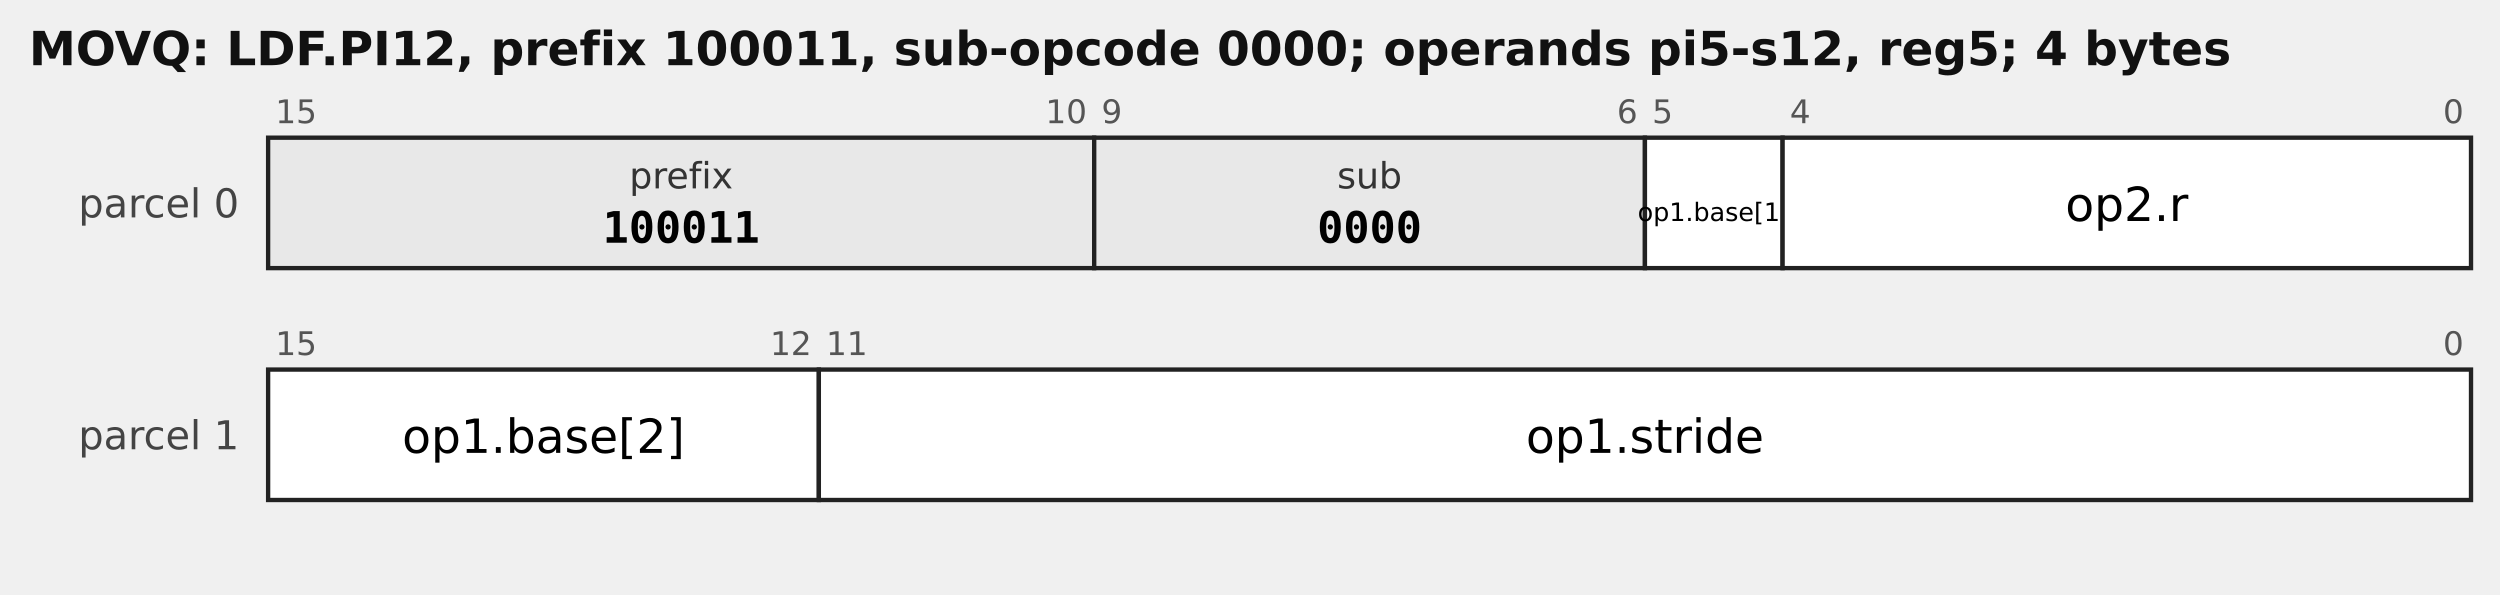
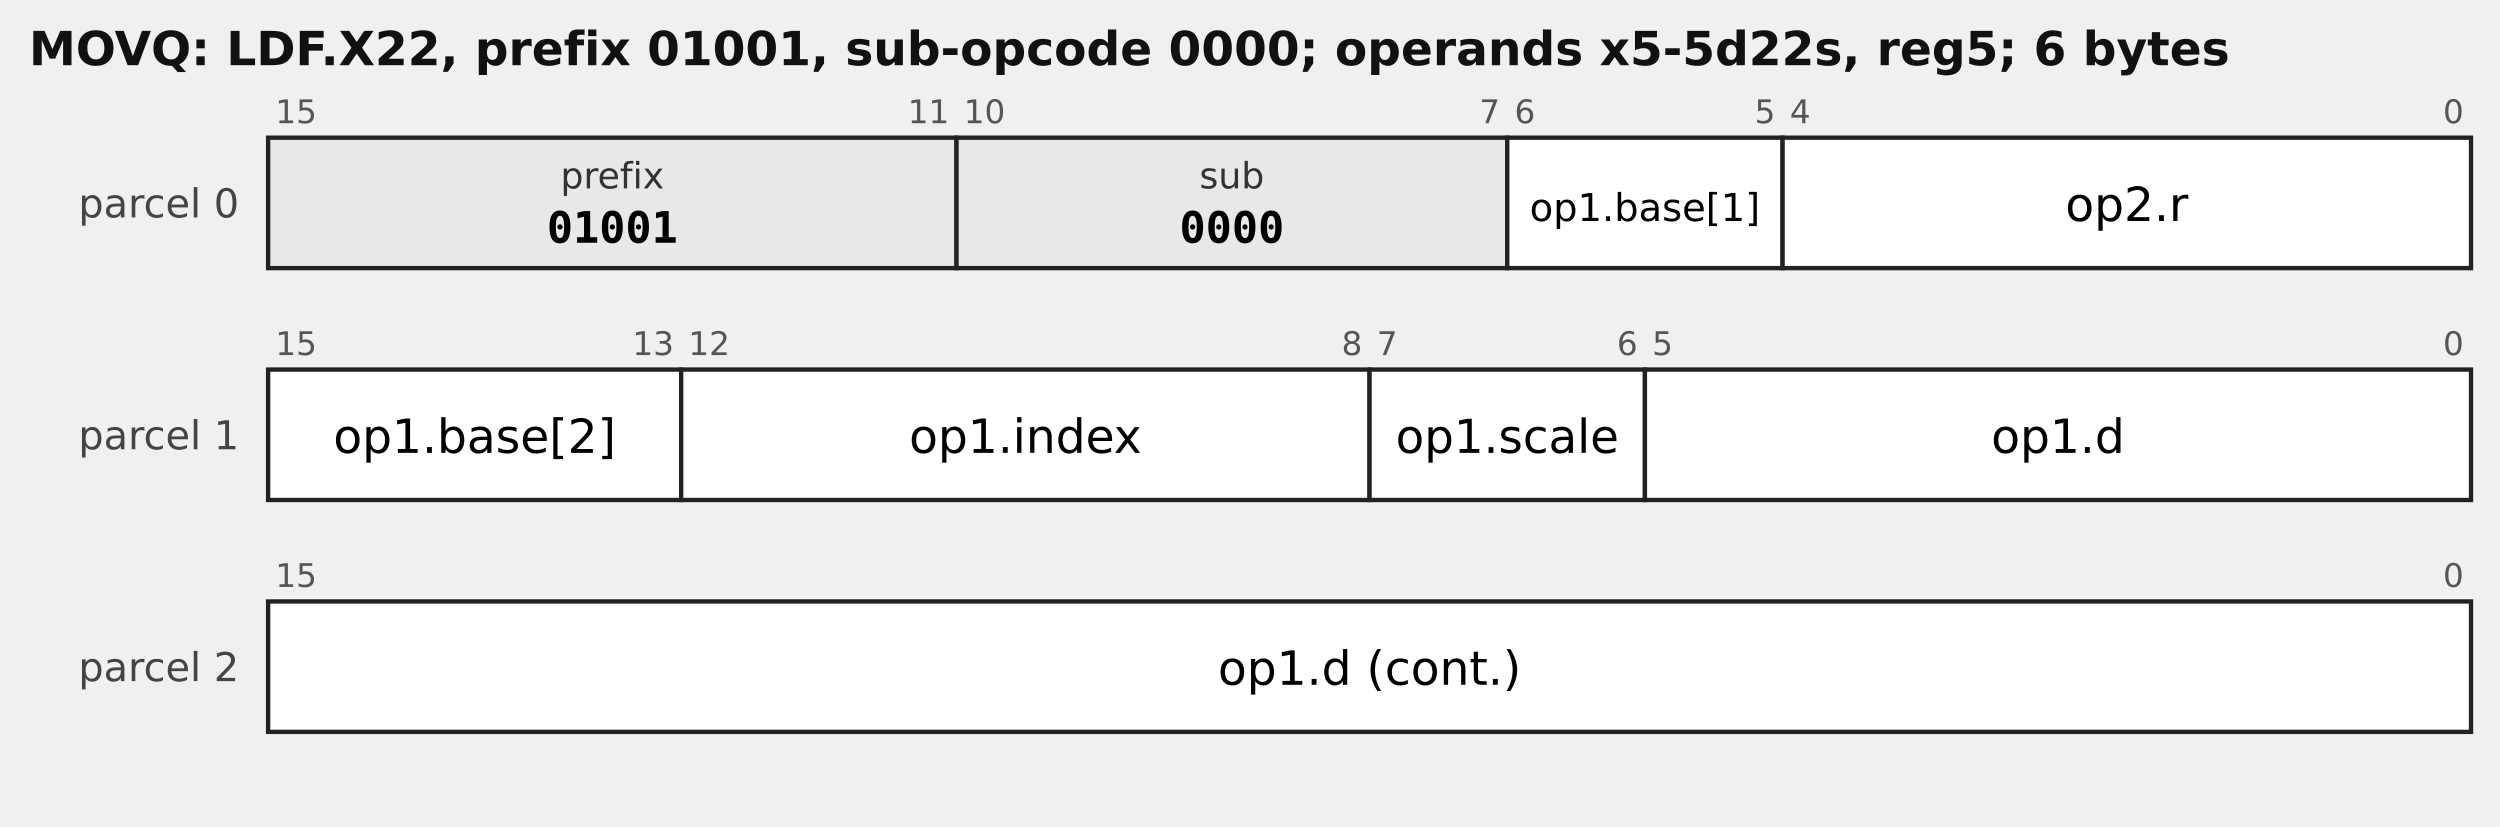
- <svg xmlns="http://www.w3.org/2000/svg" width="690" height="164" viewBox="0 0 690 164" font-family="DejaVu Sans, sans-serif">
-   <text x="8" y="18" font-size="13" font-weight="bold" fill="#111">MOVQ: LDF.PI12, prefix 100011, sub-opcode 0000; operands pi5-s12, reg5; 4 bytes</text>
+ <svg xmlns="http://www.w3.org/2000/svg" width="690" height="228" viewBox="0 0 690 228" font-family="DejaVu Sans, sans-serif">
+   <text x="8" y="18" font-size="13" font-weight="bold" fill="#111">MOVQ: LDF.X22, prefix 01001, sub-opcode 0000; operands x5-5d22s, reg5; 6 bytes</text>
  <text x="66" y="60" font-size="11" text-anchor="end" fill="#444">parcel 0</text>
-   <rect x="74" y="38" width="228" height="36" fill="#e8e8e8" stroke="#222" stroke-width="1.2" />
+   <rect x="74" y="38" width="190" height="36" fill="#e8e8e8" stroke="#222" stroke-width="1.2" />
  <text x="76" y="34" font-size="9" fill="#555" text-anchor="start">15</text>
-   <text x="300" y="34" font-size="9" fill="#555" text-anchor="end">10</text>
-   <text x="188.0" y="52" font-size="10.0" text-anchor="middle" font-family="DejaVu Sans, sans-serif" fill="#333">prefix</text>
-   <text x="188.0" y="67" font-size="12.0" text-anchor="middle" font-family="DejaVu Sans Mono, monospace" font-weight="bold">100011</text>
-   <rect x="302" y="38" width="152" height="36" fill="#e8e8e8" stroke="#222" stroke-width="1.2" />
-   <text x="304" y="34" font-size="9" fill="#555" text-anchor="start">9</text>
-   <text x="452" y="34" font-size="9" fill="#555" text-anchor="end">6</text>
-   <text x="378.0" y="52" font-size="10.0" text-anchor="middle" font-family="DejaVu Sans, sans-serif" fill="#333">sub</text>
-   <text x="378.0" y="67" font-size="12.0" text-anchor="middle" font-family="DejaVu Sans Mono, monospace" font-weight="bold">0000</text>
-   <rect x="454" y="38" width="38" height="36" fill="#ffffff" stroke="#222" stroke-width="1.2" />
-   <text x="456" y="34" font-size="9" fill="#555" text-anchor="start">5</text>
-   <text x="473.0" y="61" font-size="7.0" text-anchor="middle" font-family="DejaVu Sans, sans-serif">op1.base[1]</text>
+   <text x="262" y="34" font-size="9" fill="#555" text-anchor="end">11</text>
+   <text x="169.0" y="52" font-size="10.0" text-anchor="middle" font-family="DejaVu Sans, sans-serif" fill="#333">prefix</text>
+   <text x="169.0" y="67" font-size="12.0" text-anchor="middle" font-family="DejaVu Sans Mono, monospace" font-weight="bold">01001</text>
+   <rect x="264" y="38" width="152" height="36" fill="#e8e8e8" stroke="#222" stroke-width="1.2" />
+   <text x="266" y="34" font-size="9" fill="#555" text-anchor="start">10</text>
+   <text x="414" y="34" font-size="9" fill="#555" text-anchor="end">7</text>
+   <text x="340.0" y="52" font-size="10.0" text-anchor="middle" font-family="DejaVu Sans, sans-serif" fill="#333">sub</text>
+   <text x="340.0" y="67" font-size="12.0" text-anchor="middle" font-family="DejaVu Sans Mono, monospace" font-weight="bold">0000</text>
+   <rect x="416" y="38" width="76" height="36" fill="#ffffff" stroke="#222" stroke-width="1.2" />
+   <text x="418" y="34" font-size="9" fill="#555" text-anchor="start">6</text>
+   <text x="490" y="34" font-size="9" fill="#555" text-anchor="end">5</text>
+   <text x="454.0" y="61" font-size="10.6" text-anchor="middle" font-family="DejaVu Sans, sans-serif">op1.base[1]</text>
  <rect x="492" y="38" width="190" height="36" fill="#ffffff" stroke="#222" stroke-width="1.2" />
  <text x="494" y="34" font-size="9" fill="#555" text-anchor="start">4</text>
  <text x="680" y="34" font-size="9" fill="#555" text-anchor="end">0</text>
  <text x="587.0" y="61" font-size="13.0" text-anchor="middle" font-family="DejaVu Sans, sans-serif">op2.r</text>
  <text x="66" y="124" font-size="11" text-anchor="end" fill="#444">parcel 1</text>
-   <rect x="74" y="102" width="152" height="36" fill="#ffffff" stroke="#222" stroke-width="1.2" />
+   <rect x="74" y="102" width="114" height="36" fill="#ffffff" stroke="#222" stroke-width="1.2" />
  <text x="76" y="98" font-size="9" fill="#555" text-anchor="start">15</text>
-   <text x="224" y="98" font-size="9" fill="#555" text-anchor="end">12</text>
-   <text x="150.0" y="125" font-size="13.0" text-anchor="middle" font-family="DejaVu Sans, sans-serif">op1.base[2]</text>
-   <rect x="226" y="102" width="456" height="36" fill="#ffffff" stroke="#222" stroke-width="1.2" />
-   <text x="228" y="98" font-size="9" fill="#555" text-anchor="start">11</text>
+   <text x="186" y="98" font-size="9" fill="#555" text-anchor="end">13</text>
+   <text x="131.0" y="125" font-size="13.0" text-anchor="middle" font-family="DejaVu Sans, sans-serif">op1.base[2]</text>
+   <rect x="188" y="102" width="190" height="36" fill="#ffffff" stroke="#222" stroke-width="1.2" />
+   <text x="190" y="98" font-size="9" fill="#555" text-anchor="start">12</text>
+   <text x="376" y="98" font-size="9" fill="#555" text-anchor="end">8</text>
+   <text x="283.0" y="125" font-size="13.0" text-anchor="middle" font-family="DejaVu Sans, sans-serif">op1.index</text>
+   <rect x="378" y="102" width="76" height="36" fill="#ffffff" stroke="#222" stroke-width="1.2" />
+   <text x="380" y="98" font-size="9" fill="#555" text-anchor="start">7</text>
+   <text x="452" y="98" font-size="9" fill="#555" text-anchor="end">6</text>
+   <text x="416.0" y="125" font-size="12.9" text-anchor="middle" font-family="DejaVu Sans, sans-serif">op1.scale</text>
+   <rect x="454" y="102" width="228" height="36" fill="#ffffff" stroke="#222" stroke-width="1.2" />
+   <text x="456" y="98" font-size="9" fill="#555" text-anchor="start">5</text>
  <text x="680" y="98" font-size="9" fill="#555" text-anchor="end">0</text>
-   <text x="454.0" y="125" font-size="13.0" text-anchor="middle" font-family="DejaVu Sans, sans-serif">op1.stride</text>
+   <text x="568.0" y="125" font-size="13.0" text-anchor="middle" font-family="DejaVu Sans, sans-serif">op1.d</text>
+   <text x="66" y="188" font-size="11" text-anchor="end" fill="#444">parcel 2</text>
+   <rect x="74" y="166" width="608" height="36" fill="#ffffff" stroke="#222" stroke-width="1.2" />
+   <text x="76" y="162" font-size="9" fill="#555" text-anchor="start">15</text>
+   <text x="680" y="162" font-size="9" fill="#555" text-anchor="end">0</text>
+   <text x="378.0" y="189" font-size="13.0" text-anchor="middle" font-family="DejaVu Sans, sans-serif">op1.d (cont.)</text>
</svg>
